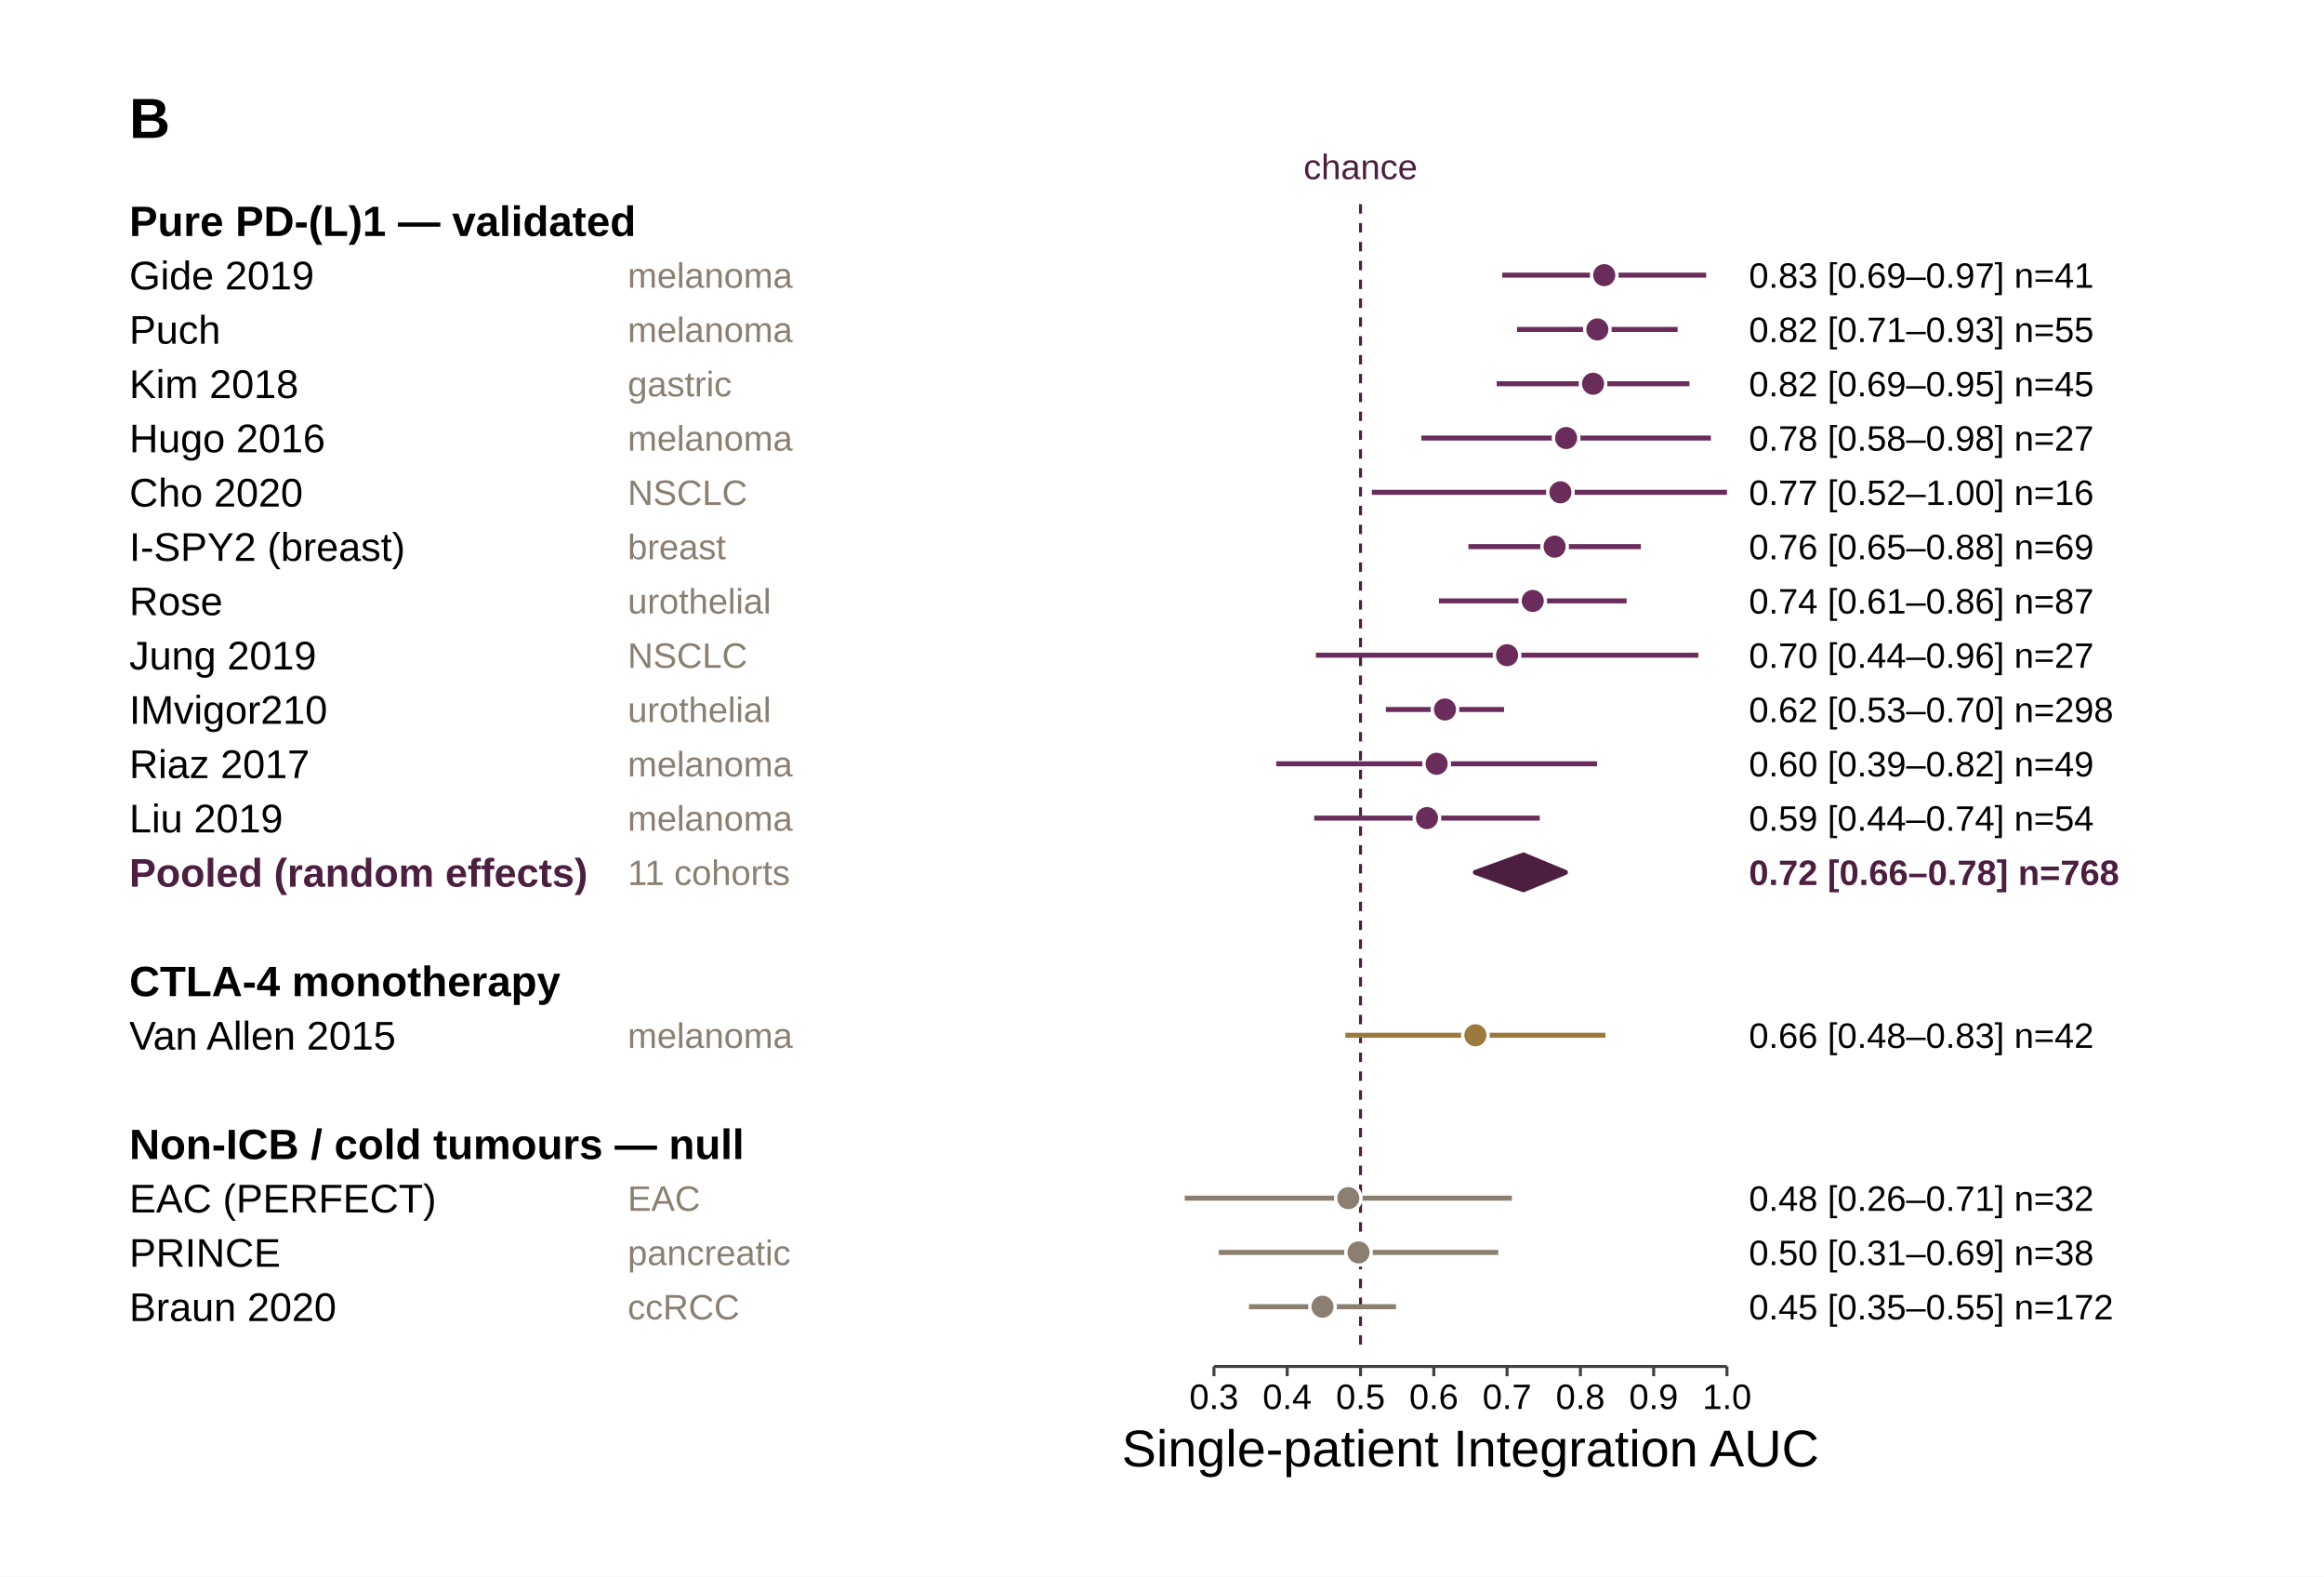
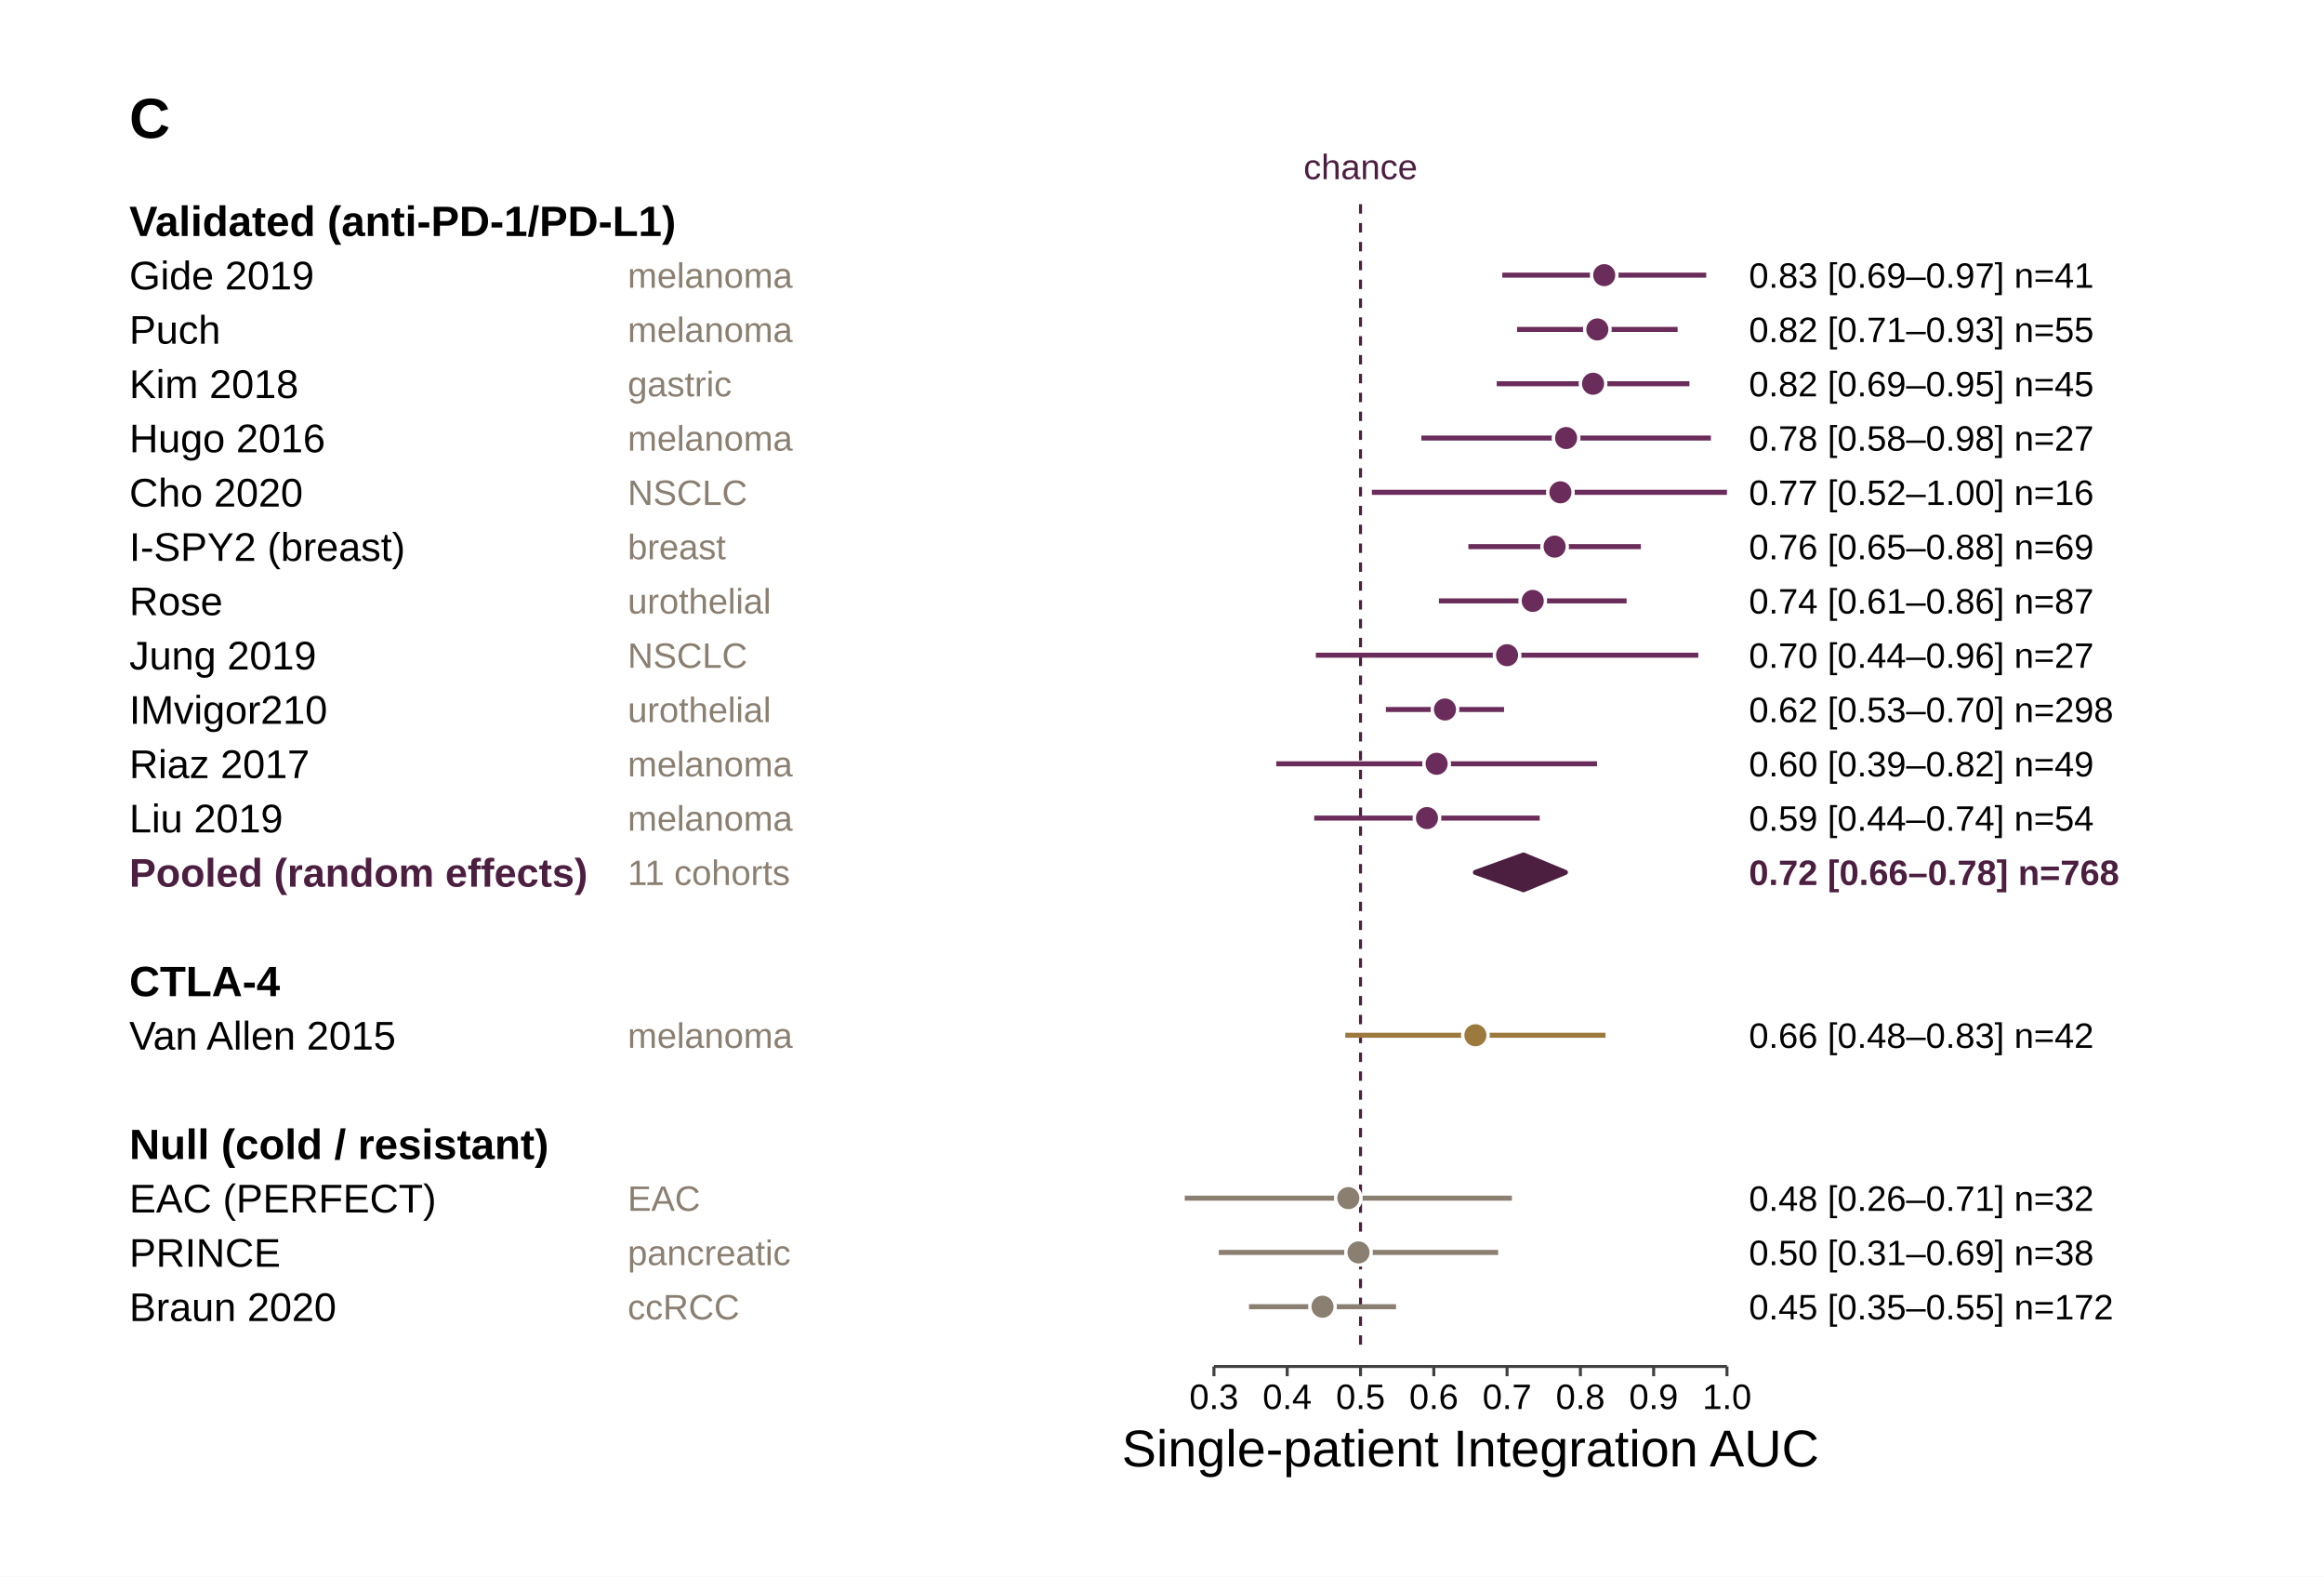
<svg xmlns="http://www.w3.org/2000/svg" width="493.23pt" height="334.49pt" viewBox="0 0 493.23 334.49">
  <g class="svglite">
    <defs>
      <style type="text/css">
    .svglite line, .svglite polyline, .svglite polygon, .svglite path, .svglite rect, .svglite circle {
      fill: none;
      stroke: #000000;
      stroke-linecap: round;
      stroke-linejoin: round;
      stroke-miterlimit: 10.00;
    }
    .svglite text {
      white-space: pre;
    }
    .svglite g.glyphgroup path {
      fill: inherit;
      stroke: none;
    }
  </style>
    </defs>
    <rect width="100%" height="100%" style="stroke: none; fill: #FFFFFF;" />
    <defs>
      <clipPath id="cpMC4wMHw0OTMuMjN8MC4wMHwzMzQuNDk=">
        <rect x="0.00" y="0.00" width="493.23" height="334.49" />
      </clipPath>
    </defs>
    <g clip-path="url(#cpMC4wMHw0OTMuMjN8MC4wMHwzMzQuNDk=)">
      <rect x="0.00" y="0.00" width="493.23" height="334.49" style="stroke-width: 0.00; stroke: none; fill: #FFFFFF;" />
      <line x1="288.75" y1="285.33" x2="288.75" y2="42.25" style="stroke-width: 0.64; stroke: #4C1F41; stroke-dasharray: 2.00,2.00; stroke-linecap: butt;" />
      <text x="288.75" y="38.02" text-anchor="middle" style="font-size: 7.50px;fill: #4C1F41; font-family: &quot;Arial&quot;;">chance</text>
-       <text x="27.44" y="50.07" style="font-size: 9.00px; font-weight: bold; font-family: &quot;Arial&quot;;">Pure PD-(L)1  — validated</text>
+       <text x="27.44" y="50.07" style="font-size: 9.00px; font-weight: bold; font-family: &quot;Arial&quot;;">Validated  (anti-PD-1/PD-L1)</text>
      <line x1="318.83" y1="58.38" x2="362.11" y2="58.38" style="stroke-width: 1.07; stroke: #6A2C5A; stroke-linecap: butt;" />
      <circle cx="340.47" cy="58.38" r="2.70" style="stroke-width: 0.71; stroke: #FFFFFF; fill: #6A2C5A;" />
      <text x="27.44" y="61.41" style="font-size: 8.50px; font-family: &quot;Arial&quot;;">Gide 2019</text>
      <text x="133.21" y="61.06" style="font-size: 7.50px;fill: #8A7F71; font-family: &quot;Arial&quot;;">melanoma</text>
      <text x="371.18" y="61.06" style="font-size: 7.50px; font-family: &quot;Arial&quot;;">0.83  [0.69–0.97]   n=41</text>
      <line x1="321.97" y1="69.90" x2="356.05" y2="69.90" style="stroke-width: 1.07; stroke: #6A2C5A; stroke-linecap: butt;" />
      <circle cx="339.01" cy="69.90" r="2.70" style="stroke-width: 0.71; stroke: #FFFFFF; fill: #6A2C5A;" />
      <text x="27.44" y="72.93" style="font-size: 8.50px; font-family: &quot;Arial&quot;;">Puch</text>
      <text x="133.21" y="72.58" style="font-size: 7.50px;fill: #8A7F71; font-family: &quot;Arial&quot;;">melanoma</text>
      <text x="371.18" y="72.58" style="font-size: 7.50px; font-family: &quot;Arial&quot;;">0.82  [0.71–0.93]   n=55</text>
      <line x1="317.65" y1="81.42" x2="358.55" y2="81.42" style="stroke-width: 1.07; stroke: #6A2C5A; stroke-linecap: butt;" />
      <circle cx="338.10" cy="81.42" r="2.70" style="stroke-width: 0.71; stroke: #FFFFFF; fill: #6A2C5A;" />
      <text x="27.44" y="84.45" style="font-size: 8.50px; font-family: &quot;Arial&quot;;">Kim 2018</text>
      <text x="133.21" y="84.10" style="font-size: 7.50px;fill: #8A7F71; font-family: &quot;Arial&quot;;">gastric</text>
      <text x="371.18" y="84.10" style="font-size: 7.50px; font-family: &quot;Arial&quot;;">0.82  [0.69–0.95]   n=45</text>
      <line x1="301.66" y1="92.94" x2="363.11" y2="92.94" style="stroke-width: 1.07; stroke: #6A2C5A; stroke-linecap: butt;" />
      <circle cx="332.38" cy="92.94" r="2.70" style="stroke-width: 0.71; stroke: #FFFFFF; fill: #6A2C5A;" />
      <text x="27.44" y="95.97" style="font-size: 8.50px; font-family: &quot;Arial&quot;;">Hugo 2016</text>
      <text x="133.21" y="95.62" style="font-size: 7.50px;fill: #8A7F71; font-family: &quot;Arial&quot;;">melanoma</text>
      <text x="371.18" y="95.62" style="font-size: 7.50px; font-family: &quot;Arial&quot;;">0.78  [0.58–0.98]   n=27</text>
      <line x1="291.16" y1="104.46" x2="366.52" y2="104.46" style="stroke-width: 1.07; stroke: #6A2C5A; stroke-linecap: butt;" />
      <circle cx="331.17" cy="104.46" r="2.70" style="stroke-width: 0.71; stroke: #FFFFFF; fill: #6A2C5A;" />
      <text x="27.44" y="107.49" style="font-size: 8.50px; font-family: &quot;Arial&quot;;">Cho 2020</text>
      <text x="133.21" y="107.14" style="font-size: 7.50px;fill: #8A7F71; font-family: &quot;Arial&quot;;">NSCLC</text>
      <text x="371.18" y="107.14" style="font-size: 7.50px; font-family: &quot;Arial&quot;;">0.77  [0.52–1.00]   n=16</text>
      <line x1="311.64" y1="115.98" x2="348.25" y2="115.98" style="stroke-width: 1.07; stroke: #6A2C5A; stroke-linecap: butt;" />
      <circle cx="329.94" cy="115.98" r="2.70" style="stroke-width: 0.71; stroke: #FFFFFF; fill: #6A2C5A;" />
      <text x="27.44" y="119.01" style="font-size: 8.50px; font-family: &quot;Arial&quot;;">I-SPY2 (breast)</text>
      <text x="133.21" y="118.66" style="font-size: 7.50px;fill: #8A7F71; font-family: &quot;Arial&quot;;">breast</text>
      <text x="371.18" y="118.66" style="font-size: 7.50px; font-family: &quot;Arial&quot;;">0.76  [0.65–0.88]   n=69</text>
      <line x1="305.39" y1="127.50" x2="345.22" y2="127.50" style="stroke-width: 1.07; stroke: #6A2C5A; stroke-linecap: butt;" />
      <circle cx="325.30" cy="127.50" r="2.70" style="stroke-width: 0.71; stroke: #FFFFFF; fill: #6A2C5A;" />
      <text x="27.44" y="130.53" style="font-size: 8.50px; font-family: &quot;Arial&quot;;">Rose</text>
      <text x="133.21" y="130.18" style="font-size: 7.50px;fill: #8A7F71; font-family: &quot;Arial&quot;;">urothelial</text>
      <text x="371.18" y="130.18" style="font-size: 7.50px; font-family: &quot;Arial&quot;;">0.74  [0.61–0.86]   n=87</text>
      <line x1="279.27" y1="139.02" x2="360.44" y2="139.02" style="stroke-width: 1.07; stroke: #6A2C5A; stroke-linecap: butt;" />
      <circle cx="319.85" cy="139.02" r="2.70" style="stroke-width: 0.71; stroke: #FFFFFF; fill: #6A2C5A;" />
      <text x="27.44" y="142.05" style="font-size: 8.50px; font-family: &quot;Arial&quot;;">Jung 2019</text>
      <text x="133.21" y="141.70" style="font-size: 7.50px;fill: #8A7F71; font-family: &quot;Arial&quot;;">NSCLC</text>
      <text x="371.18" y="141.70" style="font-size: 7.50px; font-family: &quot;Arial&quot;;">0.70  [0.44–0.96]   n=27</text>
      <line x1="294.13" y1="150.54" x2="319.21" y2="150.54" style="stroke-width: 1.07; stroke: #6A2C5A; stroke-linecap: butt;" />
      <circle cx="306.67" cy="150.54" r="2.70" style="stroke-width: 0.71; stroke: #FFFFFF; fill: #6A2C5A;" />
      <text x="27.44" y="153.57" style="font-size: 8.50px; font-family: &quot;Arial&quot;;">IMvigor210</text>
      <text x="133.21" y="153.22" style="font-size: 7.50px;fill: #8A7F71; font-family: &quot;Arial&quot;;">urothelial</text>
      <text x="371.18" y="153.22" style="font-size: 7.50px; font-family: &quot;Arial&quot;;">0.62  [0.53–0.70]   n=298</text>
      <line x1="270.86" y1="162.06" x2="338.94" y2="162.06" style="stroke-width: 1.07; stroke: #6A2C5A; stroke-linecap: butt;" />
      <circle cx="304.90" cy="162.06" r="2.70" style="stroke-width: 0.71; stroke: #FFFFFF; fill: #6A2C5A;" />
      <text x="27.44" y="165.09" style="font-size: 8.50px; font-family: &quot;Arial&quot;;">Riaz 2017</text>
      <text x="133.21" y="164.74" style="font-size: 7.50px;fill: #8A7F71; font-family: &quot;Arial&quot;;">melanoma</text>
      <text x="371.18" y="164.74" style="font-size: 7.50px; font-family: &quot;Arial&quot;;">0.60  [0.39–0.82]   n=49</text>
      <line x1="278.92" y1="173.58" x2="326.78" y2="173.58" style="stroke-width: 1.07; stroke: #6A2C5A; stroke-linecap: butt;" />
      <circle cx="302.85" cy="173.58" r="2.70" style="stroke-width: 0.71; stroke: #FFFFFF; fill: #6A2C5A;" />
      <text x="27.44" y="176.62" style="font-size: 8.50px; font-family: &quot;Arial&quot;;">Liu 2019</text>
      <text x="133.21" y="176.26" style="font-size: 7.50px;fill: #8A7F71; font-family: &quot;Arial&quot;;">melanoma</text>
      <text x="371.18" y="176.26" style="font-size: 7.50px; font-family: &quot;Arial&quot;;">0.59  [0.44–0.74]   n=54</text>
      <polygon points="313.13,185.10 323.33,181.41 332.23,185.10 323.33,188.79 " style="stroke-width: 1.07; stroke: #4C1F41; stroke-linecap: butt; fill: #4C1F41;" />
      <text x="27.44" y="188.14" style="font-size: 8.50px; font-weight: bold;fill: #4C1F41; font-family: &quot;Arial&quot;;">Pooled (random effects)</text>
      <text x="133.21" y="187.78" style="font-size: 7.50px;fill: #8A7F71; font-family: &quot;Arial&quot;;">11 cohorts</text>
      <text x="371.18" y="187.78" style="font-size: 7.50px; font-weight: bold;fill: #4C1F41; font-family: &quot;Arial&quot;;">0.72  [0.66–0.78]   n=768</text>
-       <text x="27.44" y="211.36" style="font-size: 9.00px; font-weight: bold; font-family: &quot;Arial&quot;;">CTLA-4 monotherapy</text>
+       <text x="27.44" y="211.36" style="font-size: 9.00px; font-weight: bold; font-family: &quot;Arial&quot;;">CTLA-4</text>
      <line x1="285.52" y1="219.66" x2="340.74" y2="219.66" style="stroke-width: 1.07; stroke: #9C7A3E; stroke-linecap: butt;" />
      <circle cx="313.13" cy="219.66" r="2.70" style="stroke-width: 0.71; stroke: #FFFFFF; fill: #9C7A3E;" />
      <text x="27.44" y="222.70" style="font-size: 8.50px; font-family: &quot;Arial&quot;;">Van Allen 2015</text>
      <text x="133.21" y="222.34" style="font-size: 7.50px;fill: #8A7F71; font-family: &quot;Arial&quot;;">melanoma</text>
      <text x="371.18" y="222.34" style="font-size: 7.50px; font-family: &quot;Arial&quot;;">0.66  [0.48–0.83]   n=42</text>
-       <text x="27.44" y="245.92" style="font-size: 9.00px; font-weight: bold; font-family: &quot;Arial&quot;;">Non-ICB / cold tumours  — null</text>
+       <text x="27.44" y="245.92" style="font-size: 9.00px; font-weight: bold; font-family: &quot;Arial&quot;;">Null  (cold / resistant)</text>
      <line x1="251.44" y1="254.22" x2="320.87" y2="254.22" style="stroke-width: 1.07; stroke: #8A7F71; stroke-linecap: butt;" />
      <circle cx="286.16" cy="254.22" r="2.70" style="stroke-width: 0.71; stroke: #FFFFFF; fill: #8A7F71;" />
      <text x="27.44" y="257.26" style="font-size: 8.50px; font-family: &quot;Arial&quot;;">EAC (PERFECT)</text>
      <text x="133.21" y="256.91" style="font-size: 7.50px;fill: #8A7F71; font-family: &quot;Arial&quot;;">EAC</text>
      <text x="371.18" y="256.91" style="font-size: 7.50px; font-family: &quot;Arial&quot;;">0.48  [0.26–0.71]   n=32</text>
      <line x1="258.67" y1="265.74" x2="317.96" y2="265.74" style="stroke-width: 1.07; stroke: #8A7F71; stroke-linecap: butt;" />
      <circle cx="288.32" cy="265.74" r="2.70" style="stroke-width: 0.71; stroke: #FFFFFF; fill: #8A7F71;" />
      <text x="27.44" y="268.78" style="font-size: 8.50px; font-family: &quot;Arial&quot;;">PRINCE</text>
      <text x="133.21" y="268.43" style="font-size: 7.50px;fill: #8A7F71; font-family: &quot;Arial&quot;;">pancreatic</text>
      <text x="371.18" y="268.43" style="font-size: 7.50px; font-family: &quot;Arial&quot;;">0.50  [0.31–0.69]   n=38</text>
      <line x1="265.08" y1="277.26" x2="296.28" y2="277.26" style="stroke-width: 1.07; stroke: #8A7F71; stroke-linecap: butt;" />
      <circle cx="280.68" cy="277.26" r="2.70" style="stroke-width: 0.71; stroke: #FFFFFF; fill: #8A7F71;" />
      <text x="27.44" y="280.30" style="font-size: 8.50px; font-family: &quot;Arial&quot;;">Braun 2020</text>
      <text x="133.21" y="279.95" style="font-size: 7.50px;fill: #8A7F71; font-family: &quot;Arial&quot;;">ccRCC</text>
      <text x="371.18" y="279.95" style="font-size: 7.50px; font-family: &quot;Arial&quot;;">0.45  [0.35–0.55]   n=172</text>
      <line x1="257.64" y1="289.94" x2="366.52" y2="289.94" style="stroke-width: 0.64; stroke: #404040; stroke-linecap: butt;" />
      <line x1="257.64" y1="289.94" x2="257.64" y2="292.01" style="stroke-width: 0.64; stroke: #404040; stroke-linecap: butt;" />
      <text x="257.64" y="298.96" text-anchor="middle" style="font-size: 7.50px; font-family: &quot;Arial&quot;;">0.3</text>
      <line x1="273.19" y1="289.94" x2="273.19" y2="292.01" style="stroke-width: 0.64; stroke: #404040; stroke-linecap: butt;" />
      <text x="273.19" y="298.96" text-anchor="middle" style="font-size: 7.50px; font-family: &quot;Arial&quot;;">0.4</text>
      <line x1="288.75" y1="289.94" x2="288.75" y2="292.01" style="stroke-width: 0.64; stroke: #404040; stroke-linecap: butt;" />
      <text x="288.75" y="298.96" text-anchor="middle" style="font-size: 7.50px; font-family: &quot;Arial&quot;;">0.5</text>
      <line x1="304.30" y1="289.94" x2="304.30" y2="292.01" style="stroke-width: 0.64; stroke: #404040; stroke-linecap: butt;" />
      <text x="304.30" y="298.96" text-anchor="middle" style="font-size: 7.50px; font-family: &quot;Arial&quot;;">0.6</text>
      <line x1="319.85" y1="289.94" x2="319.85" y2="292.01" style="stroke-width: 0.64; stroke: #404040; stroke-linecap: butt;" />
      <text x="319.85" y="298.96" text-anchor="middle" style="font-size: 7.50px; font-family: &quot;Arial&quot;;">0.7</text>
      <line x1="335.41" y1="289.94" x2="335.41" y2="292.01" style="stroke-width: 0.64; stroke: #404040; stroke-linecap: butt;" />
      <text x="335.41" y="298.96" text-anchor="middle" style="font-size: 7.50px; font-family: &quot;Arial&quot;;">0.8</text>
      <line x1="350.96" y1="289.94" x2="350.96" y2="292.01" style="stroke-width: 0.64; stroke: #404040; stroke-linecap: butt;" />
      <text x="350.96" y="298.96" text-anchor="middle" style="font-size: 7.50px; font-family: &quot;Arial&quot;;">0.9</text>
      <line x1="366.52" y1="289.94" x2="366.52" y2="292.01" style="stroke-width: 0.64; stroke: #404040; stroke-linecap: butt;" />
      <text x="366.52" y="298.96" text-anchor="middle" style="font-size: 7.50px; font-family: &quot;Arial&quot;;">1.0</text>
      <text x="312.08" y="311.15" text-anchor="middle" style="font-size: 11.00px; font-family: &quot;Arial&quot;;">Single-patient Integration AUC</text>
-       <text x="27.44" y="29.26" style="font-size: 12.00px; font-weight: bold; font-family: &quot;Arial&quot;;">B</text>
+       <text x="27.44" y="29.26" style="font-size: 12.00px; font-weight: bold; font-family: &quot;Arial&quot;;">C</text>
    </g>
  </g>
</svg>
